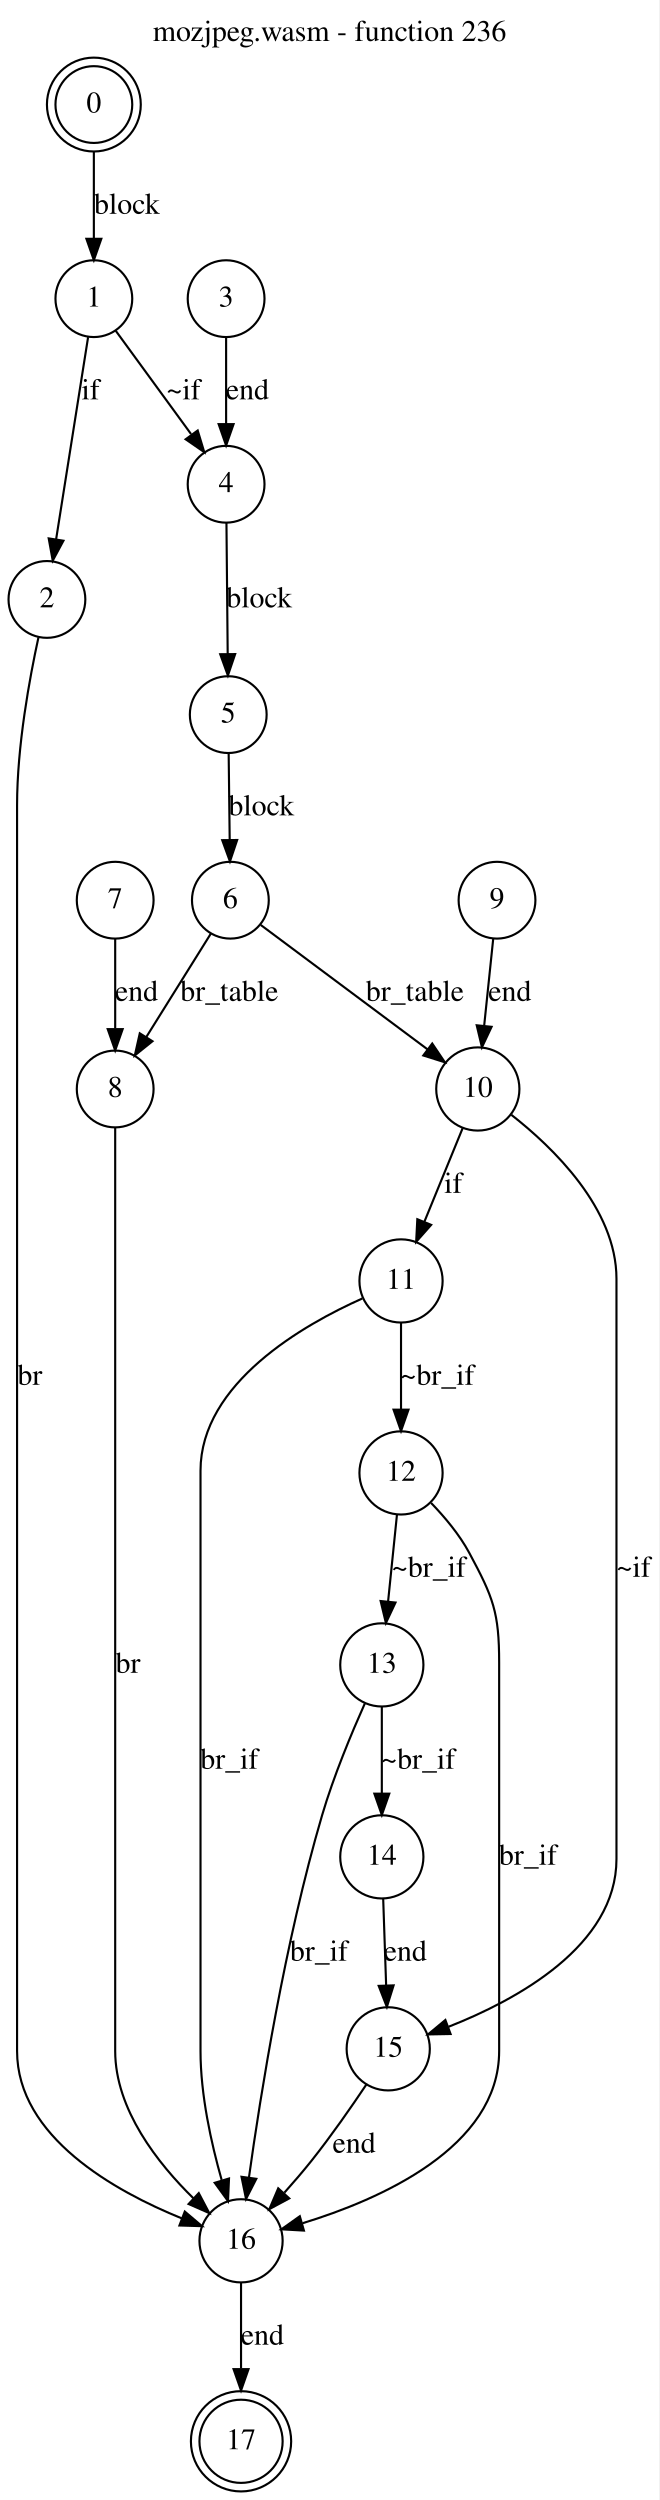
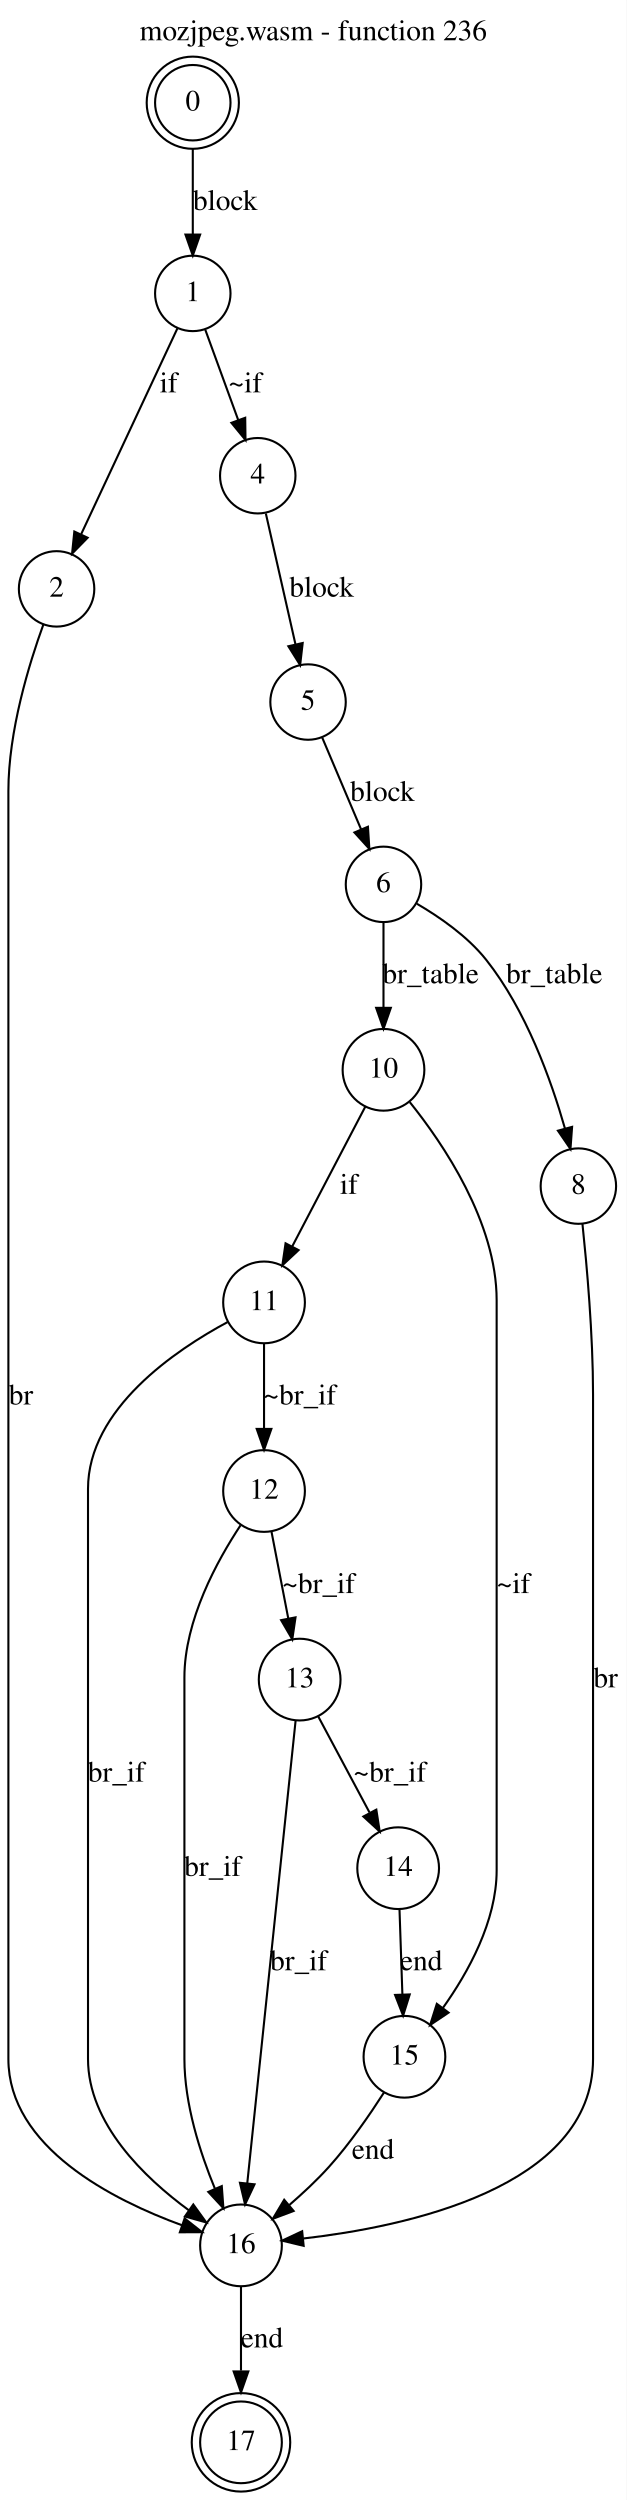
- <svg xmlns="http://www.w3.org/2000/svg" width="309pt" height="1172pt" viewBox="0.00 0.00 309.00 1171.97">
-   <g id="graph0" class="graph" transform="scale(1 1) rotate(0) translate(4 1167.97)">
-     <polygon fill="white" stroke="transparent" points="-4,4 -4,-1167.97 305,-1167.97 305,4 -4,4" />
-     <text text-anchor="middle" x="150.5" y="-1148.77" font-family="Times,serif" font-size="14.00">mozjpeg.wasm - function 236</text>
+ <svg xmlns="http://www.w3.org/2000/svg" width="299pt" height="1193pt" viewBox="0.00 0.00 299.00 1192.97">
+   <g id="graph0" class="graph" transform="scale(1 1) rotate(0) translate(4 1188.97)">
+     <polygon fill="white" stroke="transparent" points="-4,4 -4,-1188.97 295,-1188.97 295,4 -4,4" />
+     <text text-anchor="middle" x="145.5" y="-1169.77" font-family="Times,serif" font-size="14.00">mozjpeg.wasm - function 236</text>
    <g id="node1" class="node">
-       <ellipse fill="none" stroke="black" cx="40" cy="-1118.97" rx="18" ry="18" />
-       <ellipse fill="none" stroke="black" cx="40" cy="-1118.97" rx="22" ry="22" />
-       <text text-anchor="middle" x="40" y="-1115.27" font-family="Times,serif" font-size="14.00">0</text>
+       <ellipse fill="none" stroke="black" cx="88" cy="-1139.97" rx="18" ry="18" />
+       <ellipse fill="none" stroke="black" cx="88" cy="-1139.97" rx="22" ry="22" />
+       <text text-anchor="middle" x="88" y="-1136.27" font-family="Times,serif" font-size="14.00">0</text>
    </g>
    <g id="node3" class="node">
-       <ellipse fill="none" stroke="black" cx="40" cy="-1027.97" rx="18" ry="18" />
-       <text text-anchor="middle" x="40" y="-1024.27" font-family="Times,serif" font-size="14.00">1</text>
+       <ellipse fill="none" stroke="black" cx="88" cy="-1048.97" rx="18" ry="18" />
+       <text text-anchor="middle" x="88" y="-1045.27" font-family="Times,serif" font-size="14.00">1</text>
    </g>
    <g id="edge1" class="edge">
-       <path fill="none" stroke="black" d="M40,-1096.88C40,-1084.75 40,-1069.38 40,-1056.33" />
-       <polygon fill="black" stroke="black" points="43.5,-1056.04 40,-1046.04 36.5,-1056.04 43.5,-1056.04" />
-       <text text-anchor="middle" x="55.5" y="-1067.77" font-family="Times,serif" font-size="14.00">block</text>
+       <path fill="none" stroke="black" d="M88,-1117.88C88,-1105.75 88,-1090.38 88,-1077.33" />
+       <polygon fill="black" stroke="black" points="91.5,-1077.04 88,-1067.04 84.5,-1077.04 91.5,-1077.04" />
+       <text text-anchor="middle" x="103.5" y="-1088.77" font-family="Times,serif" font-size="14.00">block</text>
    </g>
    <g id="node2" class="node">
-       <ellipse fill="none" stroke="black" cx="109" cy="-23.5" rx="19.5" ry="19.5" />
-       <ellipse fill="none" stroke="black" cx="109" cy="-23.5" rx="23.5" ry="23.5" />
-       <text text-anchor="middle" x="109" y="-19.8" font-family="Times,serif" font-size="14.00">17</text>
+       <ellipse fill="none" stroke="black" cx="111" cy="-23.5" rx="19.5" ry="19.5" />
+       <ellipse fill="none" stroke="black" cx="111" cy="-23.5" rx="23.5" ry="23.5" />
+       <text text-anchor="middle" x="111" y="-19.8" font-family="Times,serif" font-size="14.00">17</text>
    </g>
    <g id="node4" class="node">
-       <ellipse fill="none" stroke="black" cx="18" cy="-886.97" rx="18" ry="18" />
-       <text text-anchor="middle" x="18" y="-883.27" font-family="Times,serif" font-size="14.00">2</text>
+       <ellipse fill="none" stroke="black" cx="23" cy="-907.97" rx="18" ry="18" />
+       <text text-anchor="middle" x="23" y="-904.27" font-family="Times,serif" font-size="14.00">2</text>
    </g>
    <g id="edge2" class="edge">
-       <path fill="none" stroke="black" d="M37.3,-1009.93C33.56,-986.27 26.75,-943.23 22.3,-915.13" />
-       <polygon fill="black" stroke="black" points="25.74,-914.49 20.72,-905.16 18.83,-915.58 25.74,-914.49" />
-       <text text-anchor="middle" x="38.5" y="-980.77" font-family="Times,serif" font-size="14.00">if</text>
+       <path fill="none" stroke="black" d="M80.67,-1032.3C69.5,-1008.42 48.12,-962.69 34.76,-934.13" />
+       <polygon fill="black" stroke="black" points="37.81,-932.38 30.4,-924.8 31.47,-935.34 37.81,-932.38" />
+       <text text-anchor="middle" x="76.5" y="-1001.77" font-family="Times,serif" font-size="14.00">if</text>
    </g>
    <g id="node5" class="node">
-       <ellipse fill="none" stroke="black" cx="102" cy="-940.97" rx="18" ry="18" />
-       <text text-anchor="middle" x="102" y="-937.27" font-family="Times,serif" font-size="14.00">4</text>
+       <ellipse fill="none" stroke="black" cx="119" cy="-961.97" rx="18" ry="18" />
+       <text text-anchor="middle" x="119" y="-958.27" font-family="Times,serif" font-size="14.00">4</text>
    </g>
    <g id="edge3" class="edge">
-       <path fill="none" stroke="black" d="M50.24,-1012.94C59.84,-999.77 74.36,-979.86 85.58,-964.48" />
-       <polygon fill="black" stroke="black" points="88.68,-966.17 91.75,-956.03 83.03,-962.05 88.68,-966.17" />
-       <text text-anchor="middle" x="82" y="-980.77" font-family="Times,serif" font-size="14.00">~if</text>
+       <path fill="none" stroke="black" d="M93.98,-1031.58C98.42,-1019.39 104.57,-1002.53 109.67,-988.57" />
+       <polygon fill="black" stroke="black" points="113.01,-989.62 113.15,-979.02 106.43,-987.22 113.01,-989.62" />
+       <text text-anchor="middle" x="113" y="-1001.77" font-family="Times,serif" font-size="14.00">~if</text>
    </g>
    <g id="node6" class="node">
-       <ellipse fill="none" stroke="black" cx="109" cy="-117.49" rx="19.5" ry="19.5" />
-       <text text-anchor="middle" x="109" y="-113.79" font-family="Times,serif" font-size="14.00">16</text>
+       <ellipse fill="none" stroke="black" cx="111" cy="-117.49" rx="19.5" ry="19.5" />
+       <text text-anchor="middle" x="111" y="-113.79" font-family="Times,serif" font-size="14.00">16</text>
    </g>
    <g id="edge4" class="edge">
-       <path fill="none" stroke="black" d="M14.03,-869.18C9.89,-850.19 4,-818.29 4,-790.47 4,-790.47 4,-790.47 4,-206.49 4,-166.14 50.11,-140.63 81.21,-128.01" />
-       <polygon fill="black" stroke="black" points="82.63,-131.21 90.71,-124.36 80.12,-124.68 82.63,-131.21" />
-       <text text-anchor="middle" x="10" y="-518.78" font-family="Times,serif" font-size="14.00">br</text>
+       <path fill="none" stroke="black" d="M16.72,-891.03C9.91,-872.3 0,-840.12 0,-811.47 0,-811.47 0,-811.47 0,-206.49 0,-164.26 49.95,-139.09 82.84,-127.09" />
+       <polygon fill="black" stroke="black" points="84.11,-130.36 92.42,-123.79 81.83,-123.74 84.11,-130.36" />
+       <text text-anchor="middle" x="6" y="-518.78" font-family="Times,serif" font-size="14.00">br</text>
+     </g>
+     <g id="node7" class="node">
+       <ellipse fill="none" stroke="black" cx="143" cy="-853.97" rx="18" ry="18" />
+       <text text-anchor="middle" x="143" y="-850.27" font-family="Times,serif" font-size="14.00">5</text>
+     </g>
+     <g id="edge5" class="edge">
+       <path fill="none" stroke="black" d="M122.86,-943.94C126.67,-927.08 132.58,-901.01 137.01,-881.44" />
+       <polygon fill="black" stroke="black" points="140.44,-882.14 139.23,-871.61 133.61,-880.59 140.44,-882.14" />
+       <text text-anchor="middle" x="149.5" y="-904.27" font-family="Times,serif" font-size="14.00">block</text>
+     </g>
+     <g id="edge20" class="edge">
+       <path fill="none" stroke="black" d="M111,-97.88C111,-86.36 111,-71.24 111,-57.72" />
+       <polygon fill="black" stroke="black" points="114.5,-57.32 111,-47.32 107.5,-57.32 114.5,-57.32" />
+       <text text-anchor="middle" x="121" y="-68.8" font-family="Times,serif" font-size="14.00">end</text>
    </g>
    <g id="node8" class="node">
-       <ellipse fill="none" stroke="black" cx="103" cy="-832.97" rx="18" ry="18" />
-       <text text-anchor="middle" x="103" y="-829.27" font-family="Times,serif" font-size="14.00">5</text>
+       <ellipse fill="none" stroke="black" cx="179" cy="-766.97" rx="18" ry="18" />
+       <text text-anchor="middle" x="179" y="-763.27" font-family="Times,serif" font-size="14.00">6</text>
    </g>
    <g id="edge6" class="edge">
-       <path fill="none" stroke="black" d="M102.16,-922.94C102.32,-906.35 102.56,-880.85 102.74,-861.4" />
-       <polygon fill="black" stroke="black" points="106.24,-861.35 102.84,-851.31 99.24,-861.28 106.24,-861.35" />
-       <text text-anchor="middle" x="117.5" y="-883.27" font-family="Times,serif" font-size="14.00">block</text>
-     </g>
-     <g id="edge23" class="edge">
-       <path fill="none" stroke="black" d="M109,-97.88C109,-86.36 109,-71.24 109,-57.72" />
-       <polygon fill="black" stroke="black" points="112.5,-57.32 109,-47.32 105.5,-57.32 112.5,-57.32" />
-       <text text-anchor="middle" x="119" y="-68.8" font-family="Times,serif" font-size="14.00">end</text>
-     </g>
-     <g id="node7" class="node">
-       <ellipse fill="none" stroke="black" cx="102" cy="-1027.97" rx="18" ry="18" />
-       <text text-anchor="middle" x="102" y="-1024.27" font-family="Times,serif" font-size="14.00">3</text>
-     </g>
-     <g id="edge5" class="edge">
-       <path fill="none" stroke="black" d="M102,-1009.77C102,-998.13 102,-982.52 102,-969.21" />
-       <polygon fill="black" stroke="black" points="105.5,-969.15 102,-959.15 98.5,-969.15 105.5,-969.15" />
-       <text text-anchor="middle" x="112" y="-980.77" font-family="Times,serif" font-size="14.00">end</text>
+       <path fill="none" stroke="black" d="M149.77,-836.98C155,-824.64 162.34,-807.32 168.35,-793.12" />
+       <polygon fill="black" stroke="black" points="171.58,-794.46 172.26,-783.89 165.14,-791.73 171.58,-794.46" />
+       <text text-anchor="middle" x="178.5" y="-806.77" font-family="Times,serif" font-size="14.00">block</text>
    </g>
    <g id="node9" class="node">
-       <ellipse fill="none" stroke="black" cx="104" cy="-745.97" rx="18" ry="18" />
-       <text text-anchor="middle" x="104" y="-742.27" font-family="Times,serif" font-size="14.00">6</text>
+       <ellipse fill="none" stroke="black" cx="179" cy="-678.47" rx="19.5" ry="19.5" />
+       <text text-anchor="middle" x="179" y="-674.77" font-family="Times,serif" font-size="14.00">10</text>
    </g>
    <g id="edge7" class="edge">
-       <path fill="none" stroke="black" d="M103.2,-814.77C103.34,-803.13 103.52,-787.52 103.68,-774.21" />
-       <polygon fill="black" stroke="black" points="107.18,-774.19 103.8,-764.15 100.18,-774.11 107.18,-774.19" />
-       <text text-anchor="middle" x="118.5" y="-785.77" font-family="Times,serif" font-size="14.00">block</text>
+       <path fill="none" stroke="black" d="M179,-748.88C179,-737.31 179,-721.72 179,-708.26" />
+       <polygon fill="black" stroke="black" points="182.5,-708.03 179,-698.03 175.5,-708.03 182.5,-708.03" />
+       <text text-anchor="middle" x="201.5" y="-719.77" font-family="Times,serif" font-size="14.00">br_table</text>
    </g>
    <g id="node10" class="node">
-       <ellipse fill="none" stroke="black" cx="220" cy="-657.47" rx="19.5" ry="19.5" />
-       <text text-anchor="middle" x="220" y="-653.77" font-family="Times,serif" font-size="14.00">10</text>
+       <ellipse fill="none" stroke="black" cx="272" cy="-622.98" rx="18" ry="18" />
+       <text text-anchor="middle" x="272" y="-619.28" font-family="Times,serif" font-size="14.00">8</text>
    </g>
    <g id="edge8" class="edge">
-       <path fill="none" stroke="black" d="M118.22,-734.37C137.73,-719.82 173.03,-693.5 196.49,-676" />
-       <polygon fill="black" stroke="black" points="198.63,-678.78 204.55,-669.99 194.44,-673.17 198.63,-678.78" />
-       <text text-anchor="middle" x="190.5" y="-698.77" font-family="Times,serif" font-size="14.00">br_table</text>
+       <path fill="none" stroke="black" d="M194.92,-757.72C205.5,-751.56 219.04,-742.28 228,-730.97 247.04,-706.95 259.02,-673.54 265.59,-650.48" />
+       <polygon fill="black" stroke="black" points="269,-651.24 268.23,-640.68 262.25,-649.42 269,-651.24" />
+       <text text-anchor="middle" x="260.5" y="-719.77" font-family="Times,serif" font-size="14.00">br_table</text>
    </g>
    <g id="node11" class="node">
-       <ellipse fill="none" stroke="black" cx="50" cy="-657.47" rx="18" ry="18" />
-       <text text-anchor="middle" x="50" y="-653.77" font-family="Times,serif" font-size="14.00">8</text>
+       <ellipse fill="none" stroke="black" cx="122" cy="-567.48" rx="19.5" ry="19.5" />
+       <text text-anchor="middle" x="122" y="-563.78" font-family="Times,serif" font-size="14.00">11</text>
+     </g>
+     <g id="edge10" class="edge">
+       <path fill="none" stroke="black" d="M170.34,-660.92C161.05,-643.15 146.18,-614.71 135.38,-594.06" />
+       <polygon fill="black" stroke="black" points="138.47,-592.43 130.74,-585.19 132.27,-595.67 138.47,-592.43" />
+       <text text-anchor="middle" x="162.5" y="-619.28" font-family="Times,serif" font-size="14.00">if</text>
+     </g>
+     <g id="node12" class="node">
+       <ellipse fill="none" stroke="black" cx="189" cy="-207.49" rx="19.5" ry="19.5" />
+       <text text-anchor="middle" x="189" y="-203.79" font-family="Times,serif" font-size="14.00">15</text>
+     </g>
+     <g id="edge11" class="edge">
+       <path fill="none" stroke="black" d="M191.52,-663.08C207.48,-643.23 233,-605.65 233,-568.48 233,-568.48 233,-568.48 233,-296.49 233,-272.2 219.42,-247.74 207.35,-230.8" />
+       <polygon fill="black" stroke="black" points="210.05,-228.56 201.26,-222.66 204.45,-232.76 210.05,-228.56" />
+       <text text-anchor="middle" x="241" y="-428.78" font-family="Times,serif" font-size="14.00">~if</text>
    </g>
    <g id="edge9" class="edge">
-       <path fill="none" stroke="black" d="M94.84,-730.3C86.54,-717 74.17,-697.18 64.52,-681.73" />
-       <polygon fill="black" stroke="black" points="67.47,-679.85 59.21,-673.22 61.53,-683.56 67.47,-679.85" />
-       <text text-anchor="middle" x="103.5" y="-698.77" font-family="Times,serif" font-size="14.00">br_table</text>
+       <path fill="none" stroke="black" d="M273.95,-604.92C276.02,-585.3 279,-552.11 279,-523.48 279,-523.48 279,-523.48 279,-206.49 279,-144.81 189.04,-126.28 140.78,-120.78" />
+       <polygon fill="black" stroke="black" points="140.9,-117.27 130.6,-119.74 140.19,-124.24 140.9,-117.27" />
+       <text text-anchor="middle" x="285" y="-383.78" font-family="Times,serif" font-size="14.00">br</text>
+     </g>
+     <g id="edge13" class="edge">
+       <path fill="none" stroke="black" d="M104.6,-558.09C79.99,-544.87 38,-516.71 38,-478.48 38,-478.48 38,-478.48 38,-206.49 38,-175.61 64.96,-149.77 86.11,-134.24" />
+       <polygon fill="black" stroke="black" points="88.24,-137.02 94.44,-128.43 84.23,-131.28 88.24,-137.02" />
+       <text text-anchor="middle" x="51.5" y="-338.79" font-family="Times,serif" font-size="14.00">br_if</text>
+     </g>
+     <g id="node13" class="node">
+       <ellipse fill="none" stroke="black" cx="122" cy="-477.48" rx="19.5" ry="19.5" />
+       <text text-anchor="middle" x="122" y="-473.78" font-family="Times,serif" font-size="14.00">12</text>
+     </g>
+     <g id="edge12" class="edge">
+       <path fill="none" stroke="black" d="M122,-547.82C122,-536.03 122,-520.57 122,-507.24" />
+       <polygon fill="black" stroke="black" points="125.5,-507.12 122,-497.12 118.5,-507.12 125.5,-507.12" />
+       <text text-anchor="middle" x="139" y="-518.78" font-family="Times,serif" font-size="14.00">~br_if</text>
+     </g>
+     <g id="edge19" class="edge">
+       <path fill="none" stroke="black" d="M179.23,-190.42C172.46,-179.87 162.92,-166.02 153,-154.99 147.28,-148.63 140.48,-142.3 134.05,-136.74" />
+       <polygon fill="black" stroke="black" points="136.11,-133.91 126.19,-130.17 131.62,-139.27 136.11,-133.91" />
+       <text text-anchor="middle" x="174" y="-158.79" font-family="Times,serif" font-size="14.00">end</text>
+     </g>
+     <g id="edge15" class="edge">
+       <path fill="none" stroke="black" d="M110.8,-461.13C99.6,-444.21 84,-415.78 84,-388.48 84,-388.48 84,-388.48 84,-206.49 84,-184.98 91.46,-161.77 98.54,-144.59" />
+       <polygon fill="black" stroke="black" points="101.83,-145.79 102.61,-135.23 95.41,-143.01 101.83,-145.79" />
+       <text text-anchor="middle" x="97.5" y="-293.79" font-family="Times,serif" font-size="14.00">br_if</text>
    </g>
    <g id="node14" class="node">
-       <ellipse fill="none" stroke="black" cx="184" cy="-567.48" rx="19.5" ry="19.5" />
-       <text text-anchor="middle" x="184" y="-563.78" font-family="Times,serif" font-size="14.00">11</text>
+       <ellipse fill="none" stroke="black" cx="139" cy="-387.48" rx="19.5" ry="19.5" />
+       <text text-anchor="middle" x="139" y="-383.78" font-family="Times,serif" font-size="14.00">13</text>
    </g>
-     <g id="edge13" class="edge">
-       <path fill="none" stroke="black" d="M212.89,-639.09C207.76,-626.55 200.74,-609.4 194.91,-595.14" />
-       <polygon fill="black" stroke="black" points="198.12,-593.76 191.1,-585.83 191.64,-596.41 198.12,-593.76" />
-       <text text-anchor="middle" x="208.5" y="-608.78" font-family="Times,serif" font-size="14.00">if</text>
+     <g id="edge14" class="edge">
+       <path fill="none" stroke="black" d="M125.52,-458.25C127.85,-446.21 130.94,-430.21 133.58,-416.56" />
+       <polygon fill="black" stroke="black" points="137.02,-417.18 135.48,-406.69 130.15,-415.85 137.02,-417.18" />
+       <text text-anchor="middle" x="148" y="-428.78" font-family="Times,serif" font-size="14.00">~br_if</text>
+     </g>
+     <g id="edge17" class="edge">
+       <path fill="none" stroke="black" d="M137.08,-368.06C132.28,-322.17 119.77,-202.44 114,-147.19" />
+       <polygon fill="black" stroke="black" points="117.46,-146.63 112.94,-137.04 110.5,-147.35 117.46,-146.63" />
+       <text text-anchor="middle" x="138.5" y="-248.79" font-family="Times,serif" font-size="14.00">br_if</text>
    </g>
    <g id="node15" class="node">
-       <ellipse fill="none" stroke="black" cx="178" cy="-207.49" rx="19.5" ry="19.5" />
-       <text text-anchor="middle" x="178" y="-203.79" font-family="Times,serif" font-size="14.00">15</text>
-     </g>
-     <g id="edge14" class="edge">
-       <path fill="none" stroke="black" d="M235.73,-645.34C254.97,-630.3 285,-601.53 285,-568.48 285,-568.48 285,-568.48 285,-296.49 285,-255.69 238.01,-230.32 206.31,-217.85" />
-       <polygon fill="black" stroke="black" points="207.23,-214.45 196.64,-214.25 204.79,-221.02 207.23,-214.45" />
-       <text text-anchor="middle" x="293" y="-428.78" font-family="Times,serif" font-size="14.00">~if</text>
-     </g>
-     <g id="edge11" class="edge">
-       <path fill="none" stroke="black" d="M50,-639.28C50,-621.54 50,-593.07 50,-568.48 50,-568.48 50,-568.48 50,-206.49 50,-179.06 70.03,-153.72 86.75,-137.35" />
-       <polygon fill="black" stroke="black" points="89.18,-139.86 94.11,-130.48 84.41,-134.74 89.18,-139.86" />
-       <text text-anchor="middle" x="56" y="-383.78" font-family="Times,serif" font-size="14.00">br</text>
-     </g>
-     <g id="node12" class="node">
-       <ellipse fill="none" stroke="black" cx="50" cy="-745.97" rx="18" ry="18" />
-       <text text-anchor="middle" x="50" y="-742.27" font-family="Times,serif" font-size="14.00">7</text>
-     </g>
-     <g id="edge10" class="edge">
-       <path fill="none" stroke="black" d="M50,-727.88C50,-715.92 50,-699.67 50,-685.91" />
-       <polygon fill="black" stroke="black" points="53.5,-685.53 50,-675.53 46.5,-685.53 53.5,-685.53" />
-       <text text-anchor="middle" x="60" y="-698.77" font-family="Times,serif" font-size="14.00">end</text>
-     </g>
-     <g id="node13" class="node">
-       <ellipse fill="none" stroke="black" cx="229" cy="-745.97" rx="18" ry="18" />
-       <text text-anchor="middle" x="229" y="-742.27" font-family="Times,serif" font-size="14.00">9</text>
-     </g>
-     <g id="edge12" class="edge">
-       <path fill="none" stroke="black" d="M227.22,-727.88C226.02,-716.31 224.4,-700.72 222.99,-687.26" />
-       <polygon fill="black" stroke="black" points="226.45,-686.61 221.93,-677.03 219.48,-687.33 226.45,-686.61" />
-       <text text-anchor="middle" x="235" y="-698.77" font-family="Times,serif" font-size="14.00">end</text>
+       <ellipse fill="none" stroke="black" cx="186" cy="-297.49" rx="19.5" ry="19.5" />
+       <text text-anchor="middle" x="186" y="-293.79" font-family="Times,serif" font-size="14.00">14</text>
    </g>
    <g id="edge16" class="edge">
-       <path fill="none" stroke="black" d="M165.88,-559.27C138.56,-547.08 90,-519.61 90,-478.48 90,-478.48 90,-478.48 90,-206.49 90,-185.91 95.03,-163.22 99.91,-146.04" />
-       <polygon fill="black" stroke="black" points="103.36,-146.7 102.88,-136.12 96.66,-144.69 103.36,-146.7" />
-       <text text-anchor="middle" x="103.5" y="-338.79" font-family="Times,serif" font-size="14.00">br_if</text>
-     </g>
-     <g id="node16" class="node">
-       <ellipse fill="none" stroke="black" cx="184" cy="-477.48" rx="19.5" ry="19.5" />
-       <text text-anchor="middle" x="184" y="-473.78" font-family="Times,serif" font-size="14.00">12</text>
-     </g>
-     <g id="edge15" class="edge">
-       <path fill="none" stroke="black" d="M184,-547.82C184,-536.03 184,-520.57 184,-507.24" />
-       <polygon fill="black" stroke="black" points="187.5,-507.12 184,-497.12 180.5,-507.12 187.5,-507.12" />
-       <text text-anchor="middle" x="201" y="-518.78" font-family="Times,serif" font-size="14.00">~br_if</text>
-     </g>
-     <g id="edge22" class="edge">
-       <path fill="none" stroke="black" d="M167.78,-190.8C160.83,-180.41 151.24,-166.6 142,-154.99 138.04,-150.03 133.61,-144.87 129.3,-140.05" />
-       <polygon fill="black" stroke="black" points="131.6,-137.38 122.27,-132.35 126.43,-142.1 131.6,-137.38" />
-       <text text-anchor="middle" x="162" y="-158.79" font-family="Times,serif" font-size="14.00">end</text>
+       <path fill="none" stroke="black" d="M147.84,-369.93C154.73,-357.03 164.43,-338.88 172.32,-324.1" />
+       <polygon fill="black" stroke="black" points="175.58,-325.43 177.2,-314.97 169.4,-322.14 175.58,-325.43" />
+       <text text-anchor="middle" x="182" y="-338.79" font-family="Times,serif" font-size="14.00">~br_if</text>
    </g>
    <g id="edge18" class="edge">
-       <path fill="none" stroke="black" d="M198.1,-463.4C204.37,-456.9 211.38,-448.6 216,-439.98 227.22,-419.08 230,-412.2 230,-388.48 230,-388.48 230,-388.48 230,-206.49 230,-161.1 173.62,-136.68 137.83,-125.74" />
-       <polygon fill="black" stroke="black" points="138.48,-122.29 127.91,-122.89 136.55,-129.02 138.48,-122.29" />
-       <text text-anchor="middle" x="243.5" y="-293.79" font-family="Times,serif" font-size="14.00">br_if</text>
-     </g>
-     <g id="node17" class="node">
-       <ellipse fill="none" stroke="black" cx="175" cy="-387.48" rx="19.5" ry="19.5" />
-       <text text-anchor="middle" x="175" y="-383.78" font-family="Times,serif" font-size="14.00">13</text>
-     </g>
-     <g id="edge17" class="edge">
-       <path fill="none" stroke="black" d="M182.09,-457.82C180.89,-446.04 179.3,-430.57 177.94,-417.24" />
-       <polygon fill="black" stroke="black" points="181.41,-416.71 176.91,-407.12 174.44,-417.42 181.41,-416.71" />
-       <text text-anchor="middle" x="197" y="-428.78" font-family="Times,serif" font-size="14.00">~br_if</text>
-     </g>
-     <g id="edge20" class="edge">
-       <path fill="none" stroke="black" d="M167.03,-369.39C160.83,-355.52 152.4,-335.33 147,-316.99 129.58,-257.76 118.15,-186.18 112.71,-147.2" />
-       <polygon fill="black" stroke="black" points="116.16,-146.55 111.34,-137.11 109.22,-147.5 116.16,-146.55" />
-       <text text-anchor="middle" x="145.5" y="-248.79" font-family="Times,serif" font-size="14.00">br_if</text>
-     </g>
-     <g id="node18" class="node">
-       <ellipse fill="none" stroke="black" cx="175" cy="-297.49" rx="19.5" ry="19.5" />
-       <text text-anchor="middle" x="175" y="-293.79" font-family="Times,serif" font-size="14.00">14</text>
-     </g>
-     <g id="edge19" class="edge">
-       <path fill="none" stroke="black" d="M175,-367.82C175,-356.04 175,-340.58 175,-327.25" />
-       <polygon fill="black" stroke="black" points="178.5,-327.12 175,-317.12 171.5,-327.12 178.5,-327.12" />
-       <text text-anchor="middle" x="192" y="-338.79" font-family="Times,serif" font-size="14.00">~br_if</text>
-     </g>
-     <g id="edge21" class="edge">
-       <path fill="none" stroke="black" d="M175.64,-277.83C176.04,-266.04 176.57,-250.58 177.02,-237.25" />
-       <polygon fill="black" stroke="black" points="180.52,-237.24 177.36,-227.13 173.53,-237 180.52,-237.24" />
-       <text text-anchor="middle" x="186" y="-248.79" font-family="Times,serif" font-size="14.00">end</text>
+       <path fill="none" stroke="black" d="M186.64,-277.83C187.04,-266.04 187.57,-250.58 188.02,-237.25" />
+       <polygon fill="black" stroke="black" points="191.52,-237.24 188.36,-227.13 184.53,-237 191.52,-237.24" />
+       <text text-anchor="middle" x="197" y="-248.79" font-family="Times,serif" font-size="14.00">end</text>
    </g>
  </g>
</svg>
